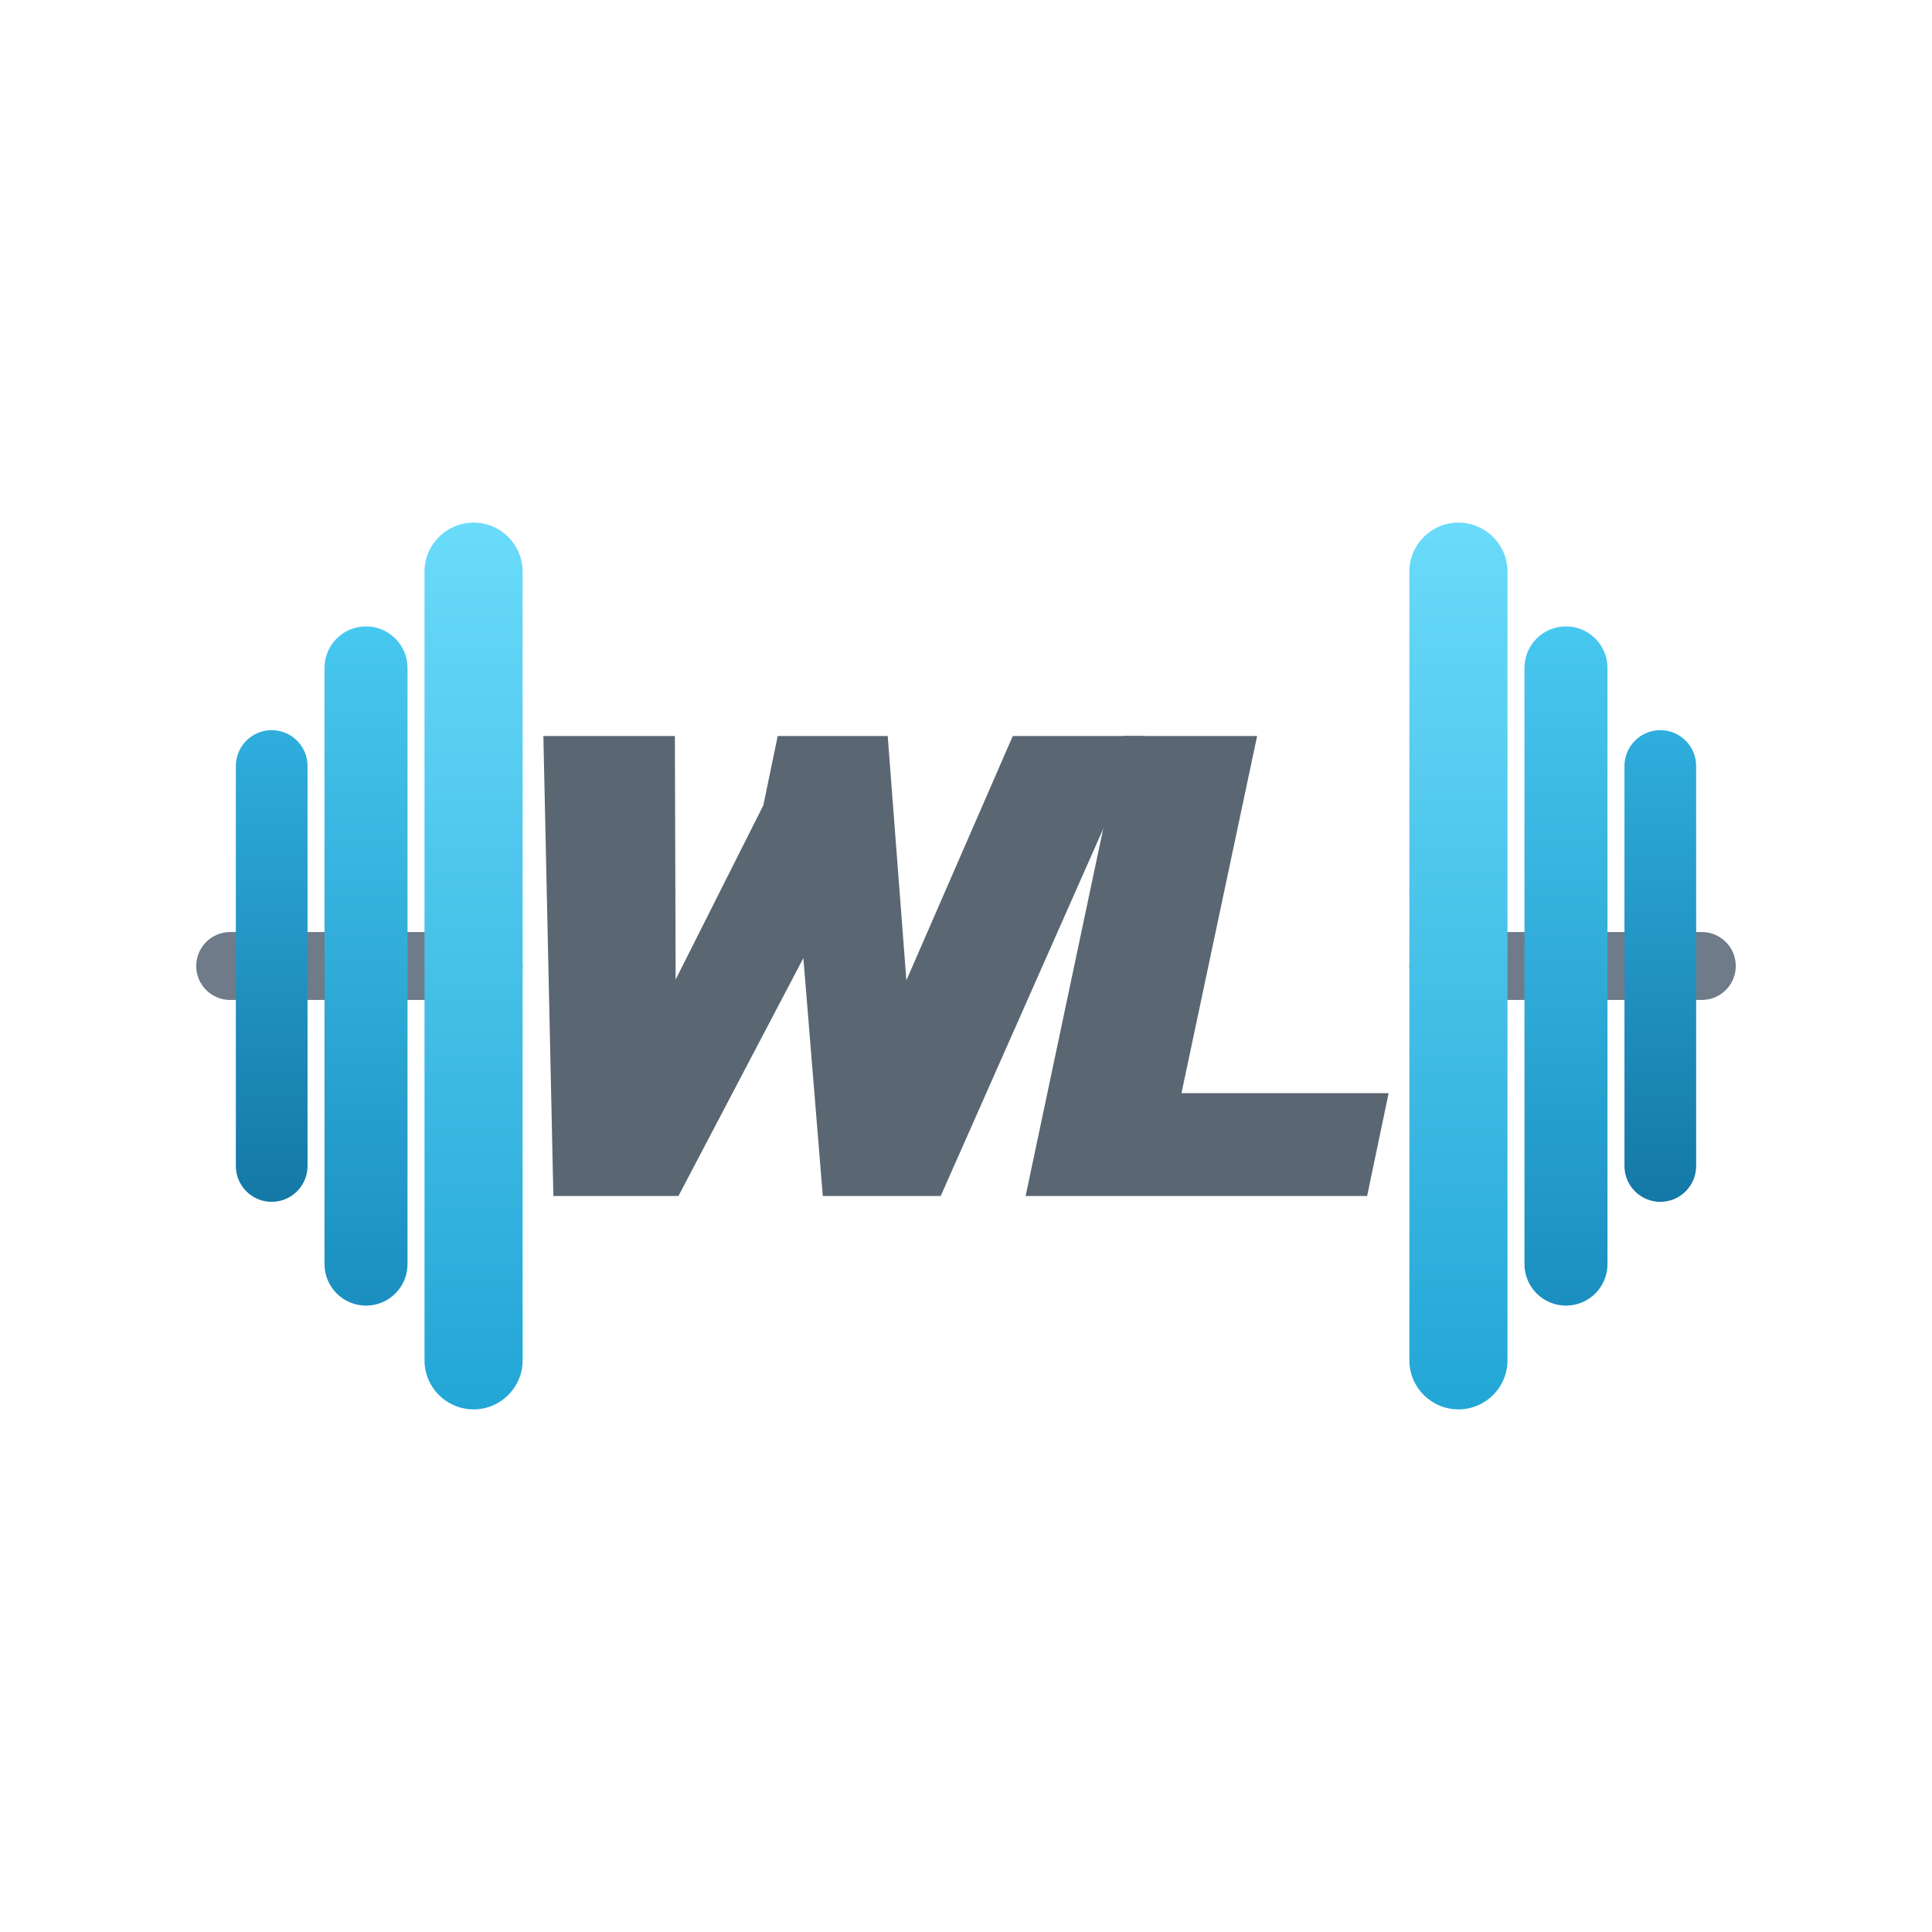
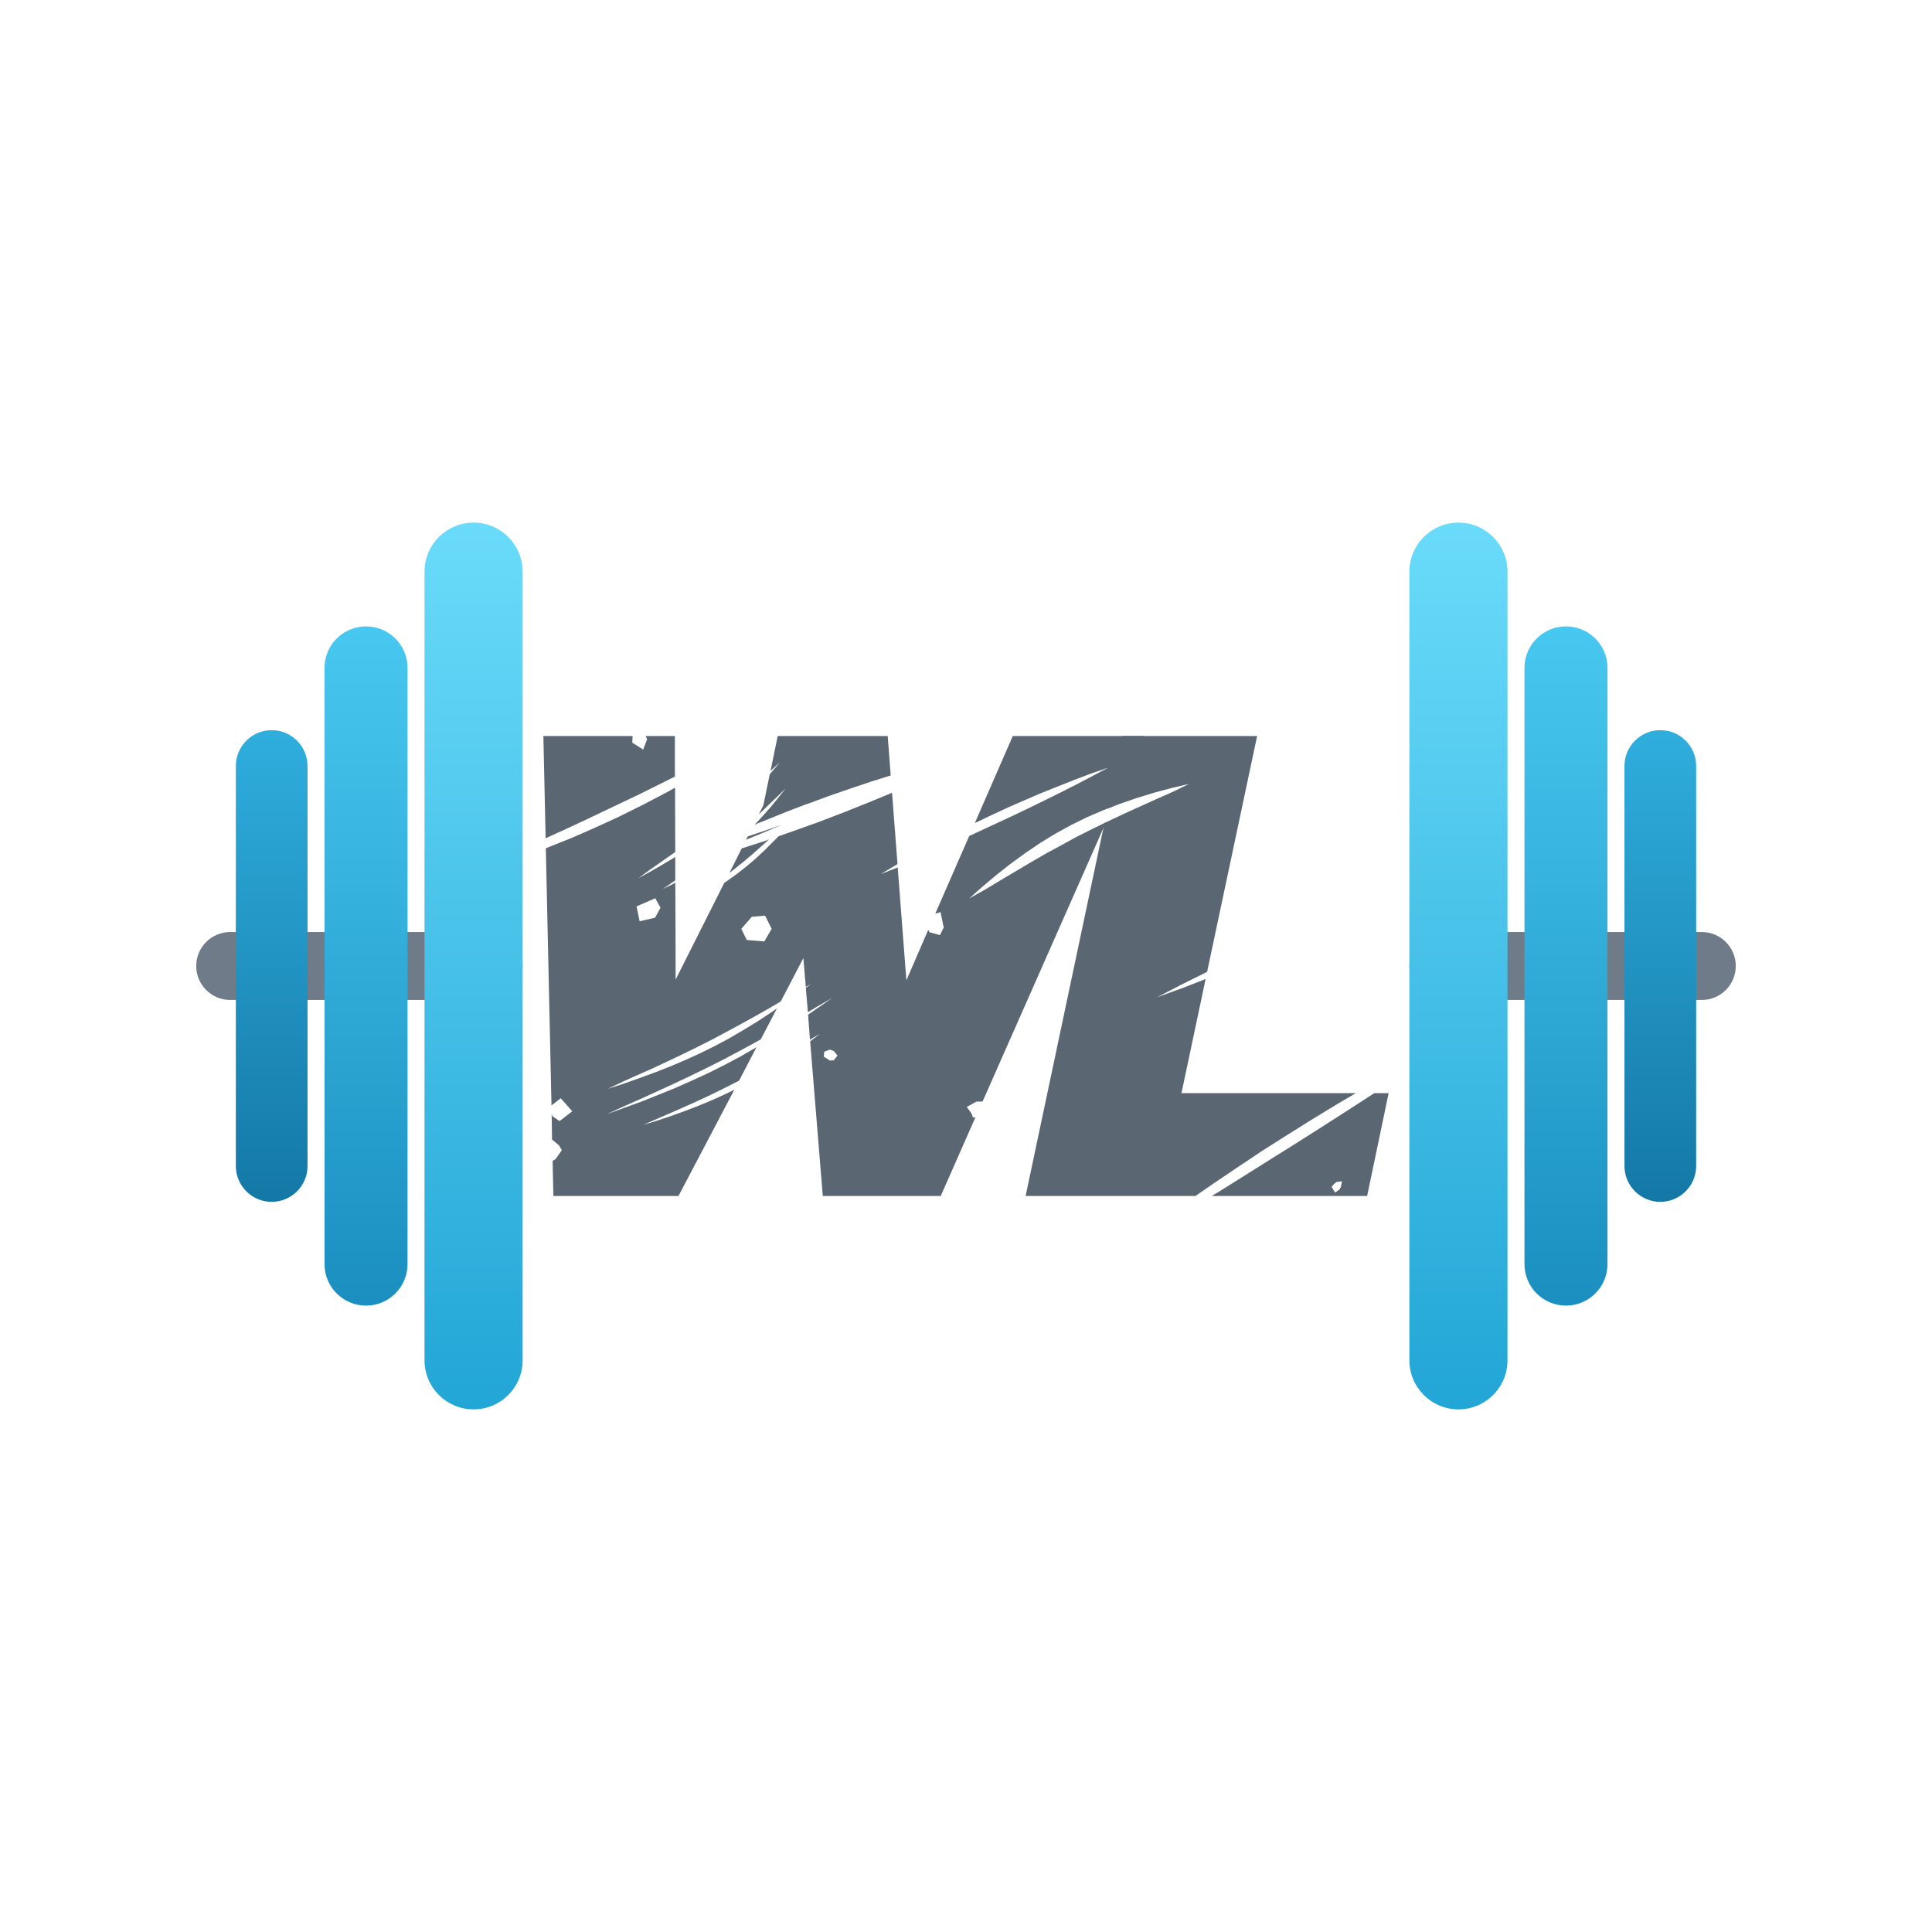
<svg xmlns="http://www.w3.org/2000/svg" viewBox="0 0 1024 1024" width="100" height="100" role="img" aria-label="Workout Lab">
  <defs>
    <linearGradient id="d1" x1="0" y1="0" x2="0" y2="1">
      <stop offset="0" stop-color="#6ADBFA" />
      <stop offset="1" stop-color="#22A6D6" />
    </linearGradient>
    <linearGradient id="d2" x1="0" y1="0" x2="0" y2="1">
      <stop offset="0" stop-color="#47C8F0" />
      <stop offset="1" stop-color="#1A8FC0" />
    </linearGradient>
    <linearGradient id="d3" x1="0" y1="0" x2="0" y2="1">
      <stop offset="0" stop-color="#2FAEDD" />
      <stop offset="1" stop-color="#1478A6" />
    </linearGradient>
  </defs>
  <rect x="104" y="494" width="173" height="36" rx="18" fill="#6F7B88" />
  <rect x="747" y="494" width="173" height="36" rx="18" fill="#6F7B88" />
  <rect x="225" y="277" width="52" height="470" rx="26" fill="url(#d1)" />
  <rect x="172" y="332" width="44" height="360" rx="22" fill="url(#d2)" />
  <rect x="125" y="387" width="38" height="250" rx="19" fill="url(#d3)" />
  <rect x="747" y="277" width="52" height="470" rx="26" fill="url(#d1)" />
  <rect x="808" y="332" width="44" height="360" rx="22" fill="url(#d2)" />
  <rect x="861" y="387" width="38" height="250" rx="19" fill="url(#d3)" />
  <g fill="#5A6672">
-     <path d="M293.3 633.9 288 390.1H357.7L358.1 519.2L404.6 426.8L412.2 390.1H470.5L480.4 519.6L536.8 390.1H606.5L498.6 633.9H436.1L425.8 507.8L359.6 633.9Z" />
-     <path d="M543.6 633.9 595.1 390.1H666.3L626.2 579.4H736L724.6 633.9Z" />
+     <path d="M293.3 633.9 292.9 615.3 294.5 614.3 297.8 609.6 296.2 607 292.6 604 292.4 590.4 292.8 591.6 296.6 594.2 303.3 589 297.2 582.1 292.3 585.9 289.3 449.6 289.8 449.4 302.8 444.2 315.6 438.6 328.2 432.8 340.7 426.6 353.1 420.1 357.8 417.5 357.9 451.6 355.3 453.4 349.6 457.4 343.9 461.4 338.3 465.5 344.5 462.1 350.6 458.6 356.6 455 357.9 454.2 357.9 466.6 356.2 467.8 351.3 471.2 356.8 468.5 357.9 467.8 358 483.1 357.3 483.5 358 483.2 358.1 519.2 383.9 467.9 385.4 466.9 390.7 463.1 395.8 459.1 400.7 454.9 405.4 450.5 410 445.9 412.7 443.2 419.9 440.7 433.6 435.8 447.2 430.6 460.7 425.2 472.8 420.2 475.7 458 475 458.4 466.8 463.3 475.7 459.8 475.8 459.7 480.4 519.6 492 492.8 492.6 494.1 498.2 495.6 500.2 491.6 498.5 483.4 495.7 484.3 513.7 443.1 519.1 440.6 527.7 436.6 536.3 432.6 544.9 428.5 553.5 424.3 562 420.1 570.5 415.8 578.9 411.4 587.3 406.9 578.3 410 569.3 413.4 560.5 416.9 551.7 420.4 542.9 424.2 534.2 428 525.6 432 517 436.1 516.7 436.2 536.8 390.1H606.5L589.9 427.4L584.6 429.5L576 433.2L567.5 437.4L559.3 441.9L551.3 446.8L543.5 452.1L535.8 457.7L528.3 463.6L520.9 469.8L513.7 476.2L521.9 471.6L529.9 466.8L538 462L546.1 457.2L554.2 452.5L562.5 448L570.7 443.5L579.1 439.3L586.2 435.8L520.8 583.8L517.5 583.9L512.4 586.7L515 590.3L515.7 592.3L517 592.2L498.6 633.9H436.1L429.4 551.9L434.7 547.9L429.3 551L428.3 537.8L433.2 534.4L441.2 528.9L432.8 533.7L428.2 536.5L427.1 523.6L430 521.4L427.1 523.1L425.8 507.8L413.8 530.8L407.5 534.5L399.9 538.8L392.3 543L384.7 547.1L377 551.2L369.3 555.1L361.5 558.9L353.7 562.6L345.8 566.3L337.9 569.8L329.9 573.4L322.1 577.1L330.5 574.4L338.7 571.5L346.9 568.5L355.1 565.3L363.1 561.9L371 558.3L378.7 554.5L386.4 550.4L393.9 546L401.3 541.5L408.6 536.7L411.8 534.5L403.2 550.9L399.6 552.9L391.1 557.5L382.6 562L374 566.3L365.4 570.5L356.7 574.6L348 578.6L339.2 582.6L330.4 586.5L321.7 590.5L330.8 587.2L339.9 583.9L348.9 580.3L357.8 576.7L366.6 572.8L375.3 568.8L383.9 564.5L392.4 560L400.7 555.2L401 555L391.7 572.8L388.9 574.2L382.2 577.6L375.4 580.9L368.5 584.1L361.6 587.2L354.7 590.2L347.8 593.2L340.9 596.2L348.2 594L355.4 591.6L362.6 589L369.7 586.3L376.7 583.4L383.6 580.3L389.2 577.6L359.6 633.9ZM357.7 411.6 350.7 415.1 338.2 421.3 325.6 427.3 313 433.3 300.4 439.2 289.2 444.3 288 390.1H335.3L335.1 393.6L340.9 397.3L343 391.8L342.2 390.1H357.7ZM472.1 411 461.9 414.2 450.6 418 439.3 421.9 428.2 426 427.2 426.3 427.3 426.2 427.2 426.3 417 430.2 405.9 434.7 399.9 437.1 400.6 436.5 404.7 432 408.7 427.5 412.6 422.7 416.4 417.9 412.1 422.1 407.7 426.3 403.4 430.5 402.2 431.6 404.6 426.8 408 410.3 408.8 409.4 413.4 404 408.4 408.6 412.2 390.1H470.5ZM409 492.3 405.5 485.3 398.5 485.9 392.9 492.3 395.8 498.2 405.1 499ZM350.1 481.1 347.3 476.1 337.4 480.4 339 488.3 347.2 486.4ZM386.6 462.7 393.1 449.7 406.1 445.5 407.6 444.9 403.7 448.4 398.9 452.7 393.9 456.9 388.9 460.9ZM443.9 559.5 442 557.1 439.9 556.3 436.9 557.4 436.6 560 439.8 562.1 441.9 562ZM414.3 437.2 404.4 441.4 395.4 445.1 396.3 443.3 396.4 443.3 407.7 439.5Z" />
+     <path d="M543.6 633.9 585.4 436.2 587.5 435.2 596 431.2 604.6 427.3 613.2 423.4 621.8 419.6 630.2 415.5 620.8 417.7 611.5 420.2 602.4 423 593.4 426.1 587 428.6 595.1 390.1H666.3L639.8 515.1L639 515.5L626.1 521.9L613.4 528.5L627 523.6L639 518.9L626.2 579.4H718.6L708.9 585.1L695.6 593.2L682.5 601.4L669.4 609.7L656.5 618.3L643.6 627L633.6 633.9ZM728.4 579.4H736L724.6 633.9H642.2L646.4 631.4L659.5 623.2L672.7 614.9L685.8 606.7L698.9 598.4L712 590L725 581.6ZM710.7 629.1 711.3 626.1 708.3 626.5 706.7 627.9 705.8 629.1 707.6 632.1 709.9 630.5Z" />
  </g>
</svg>
